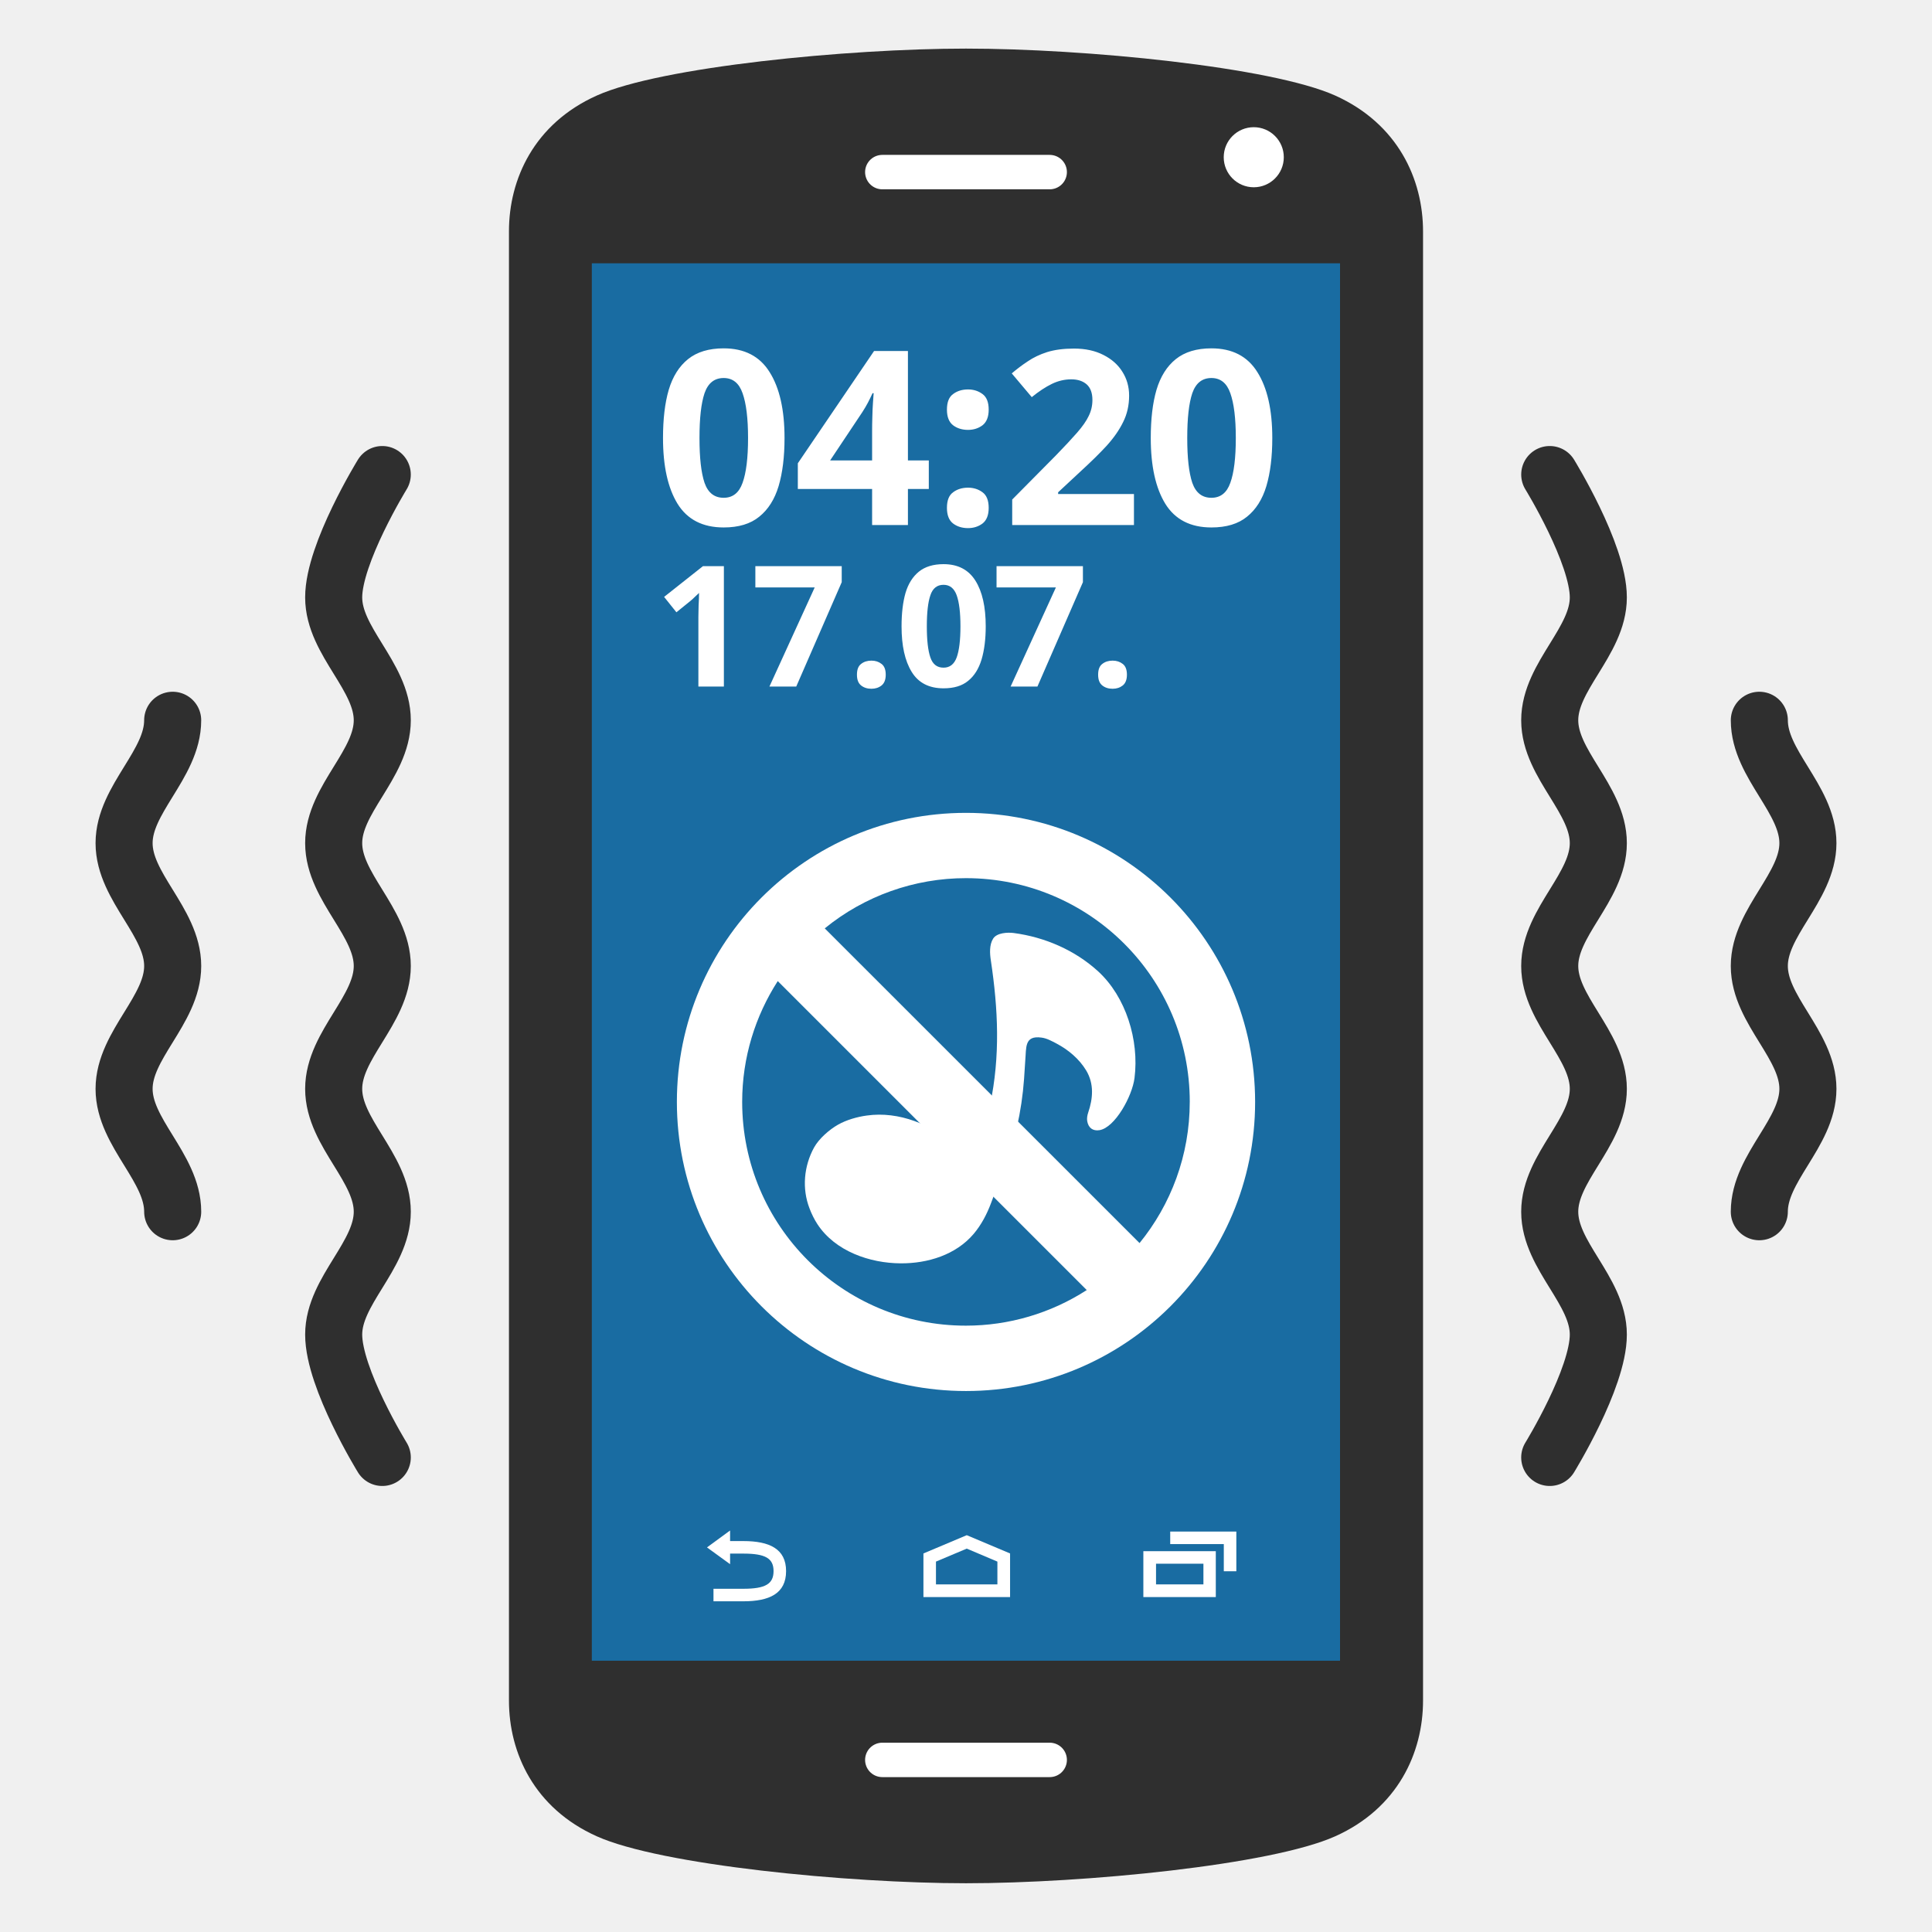
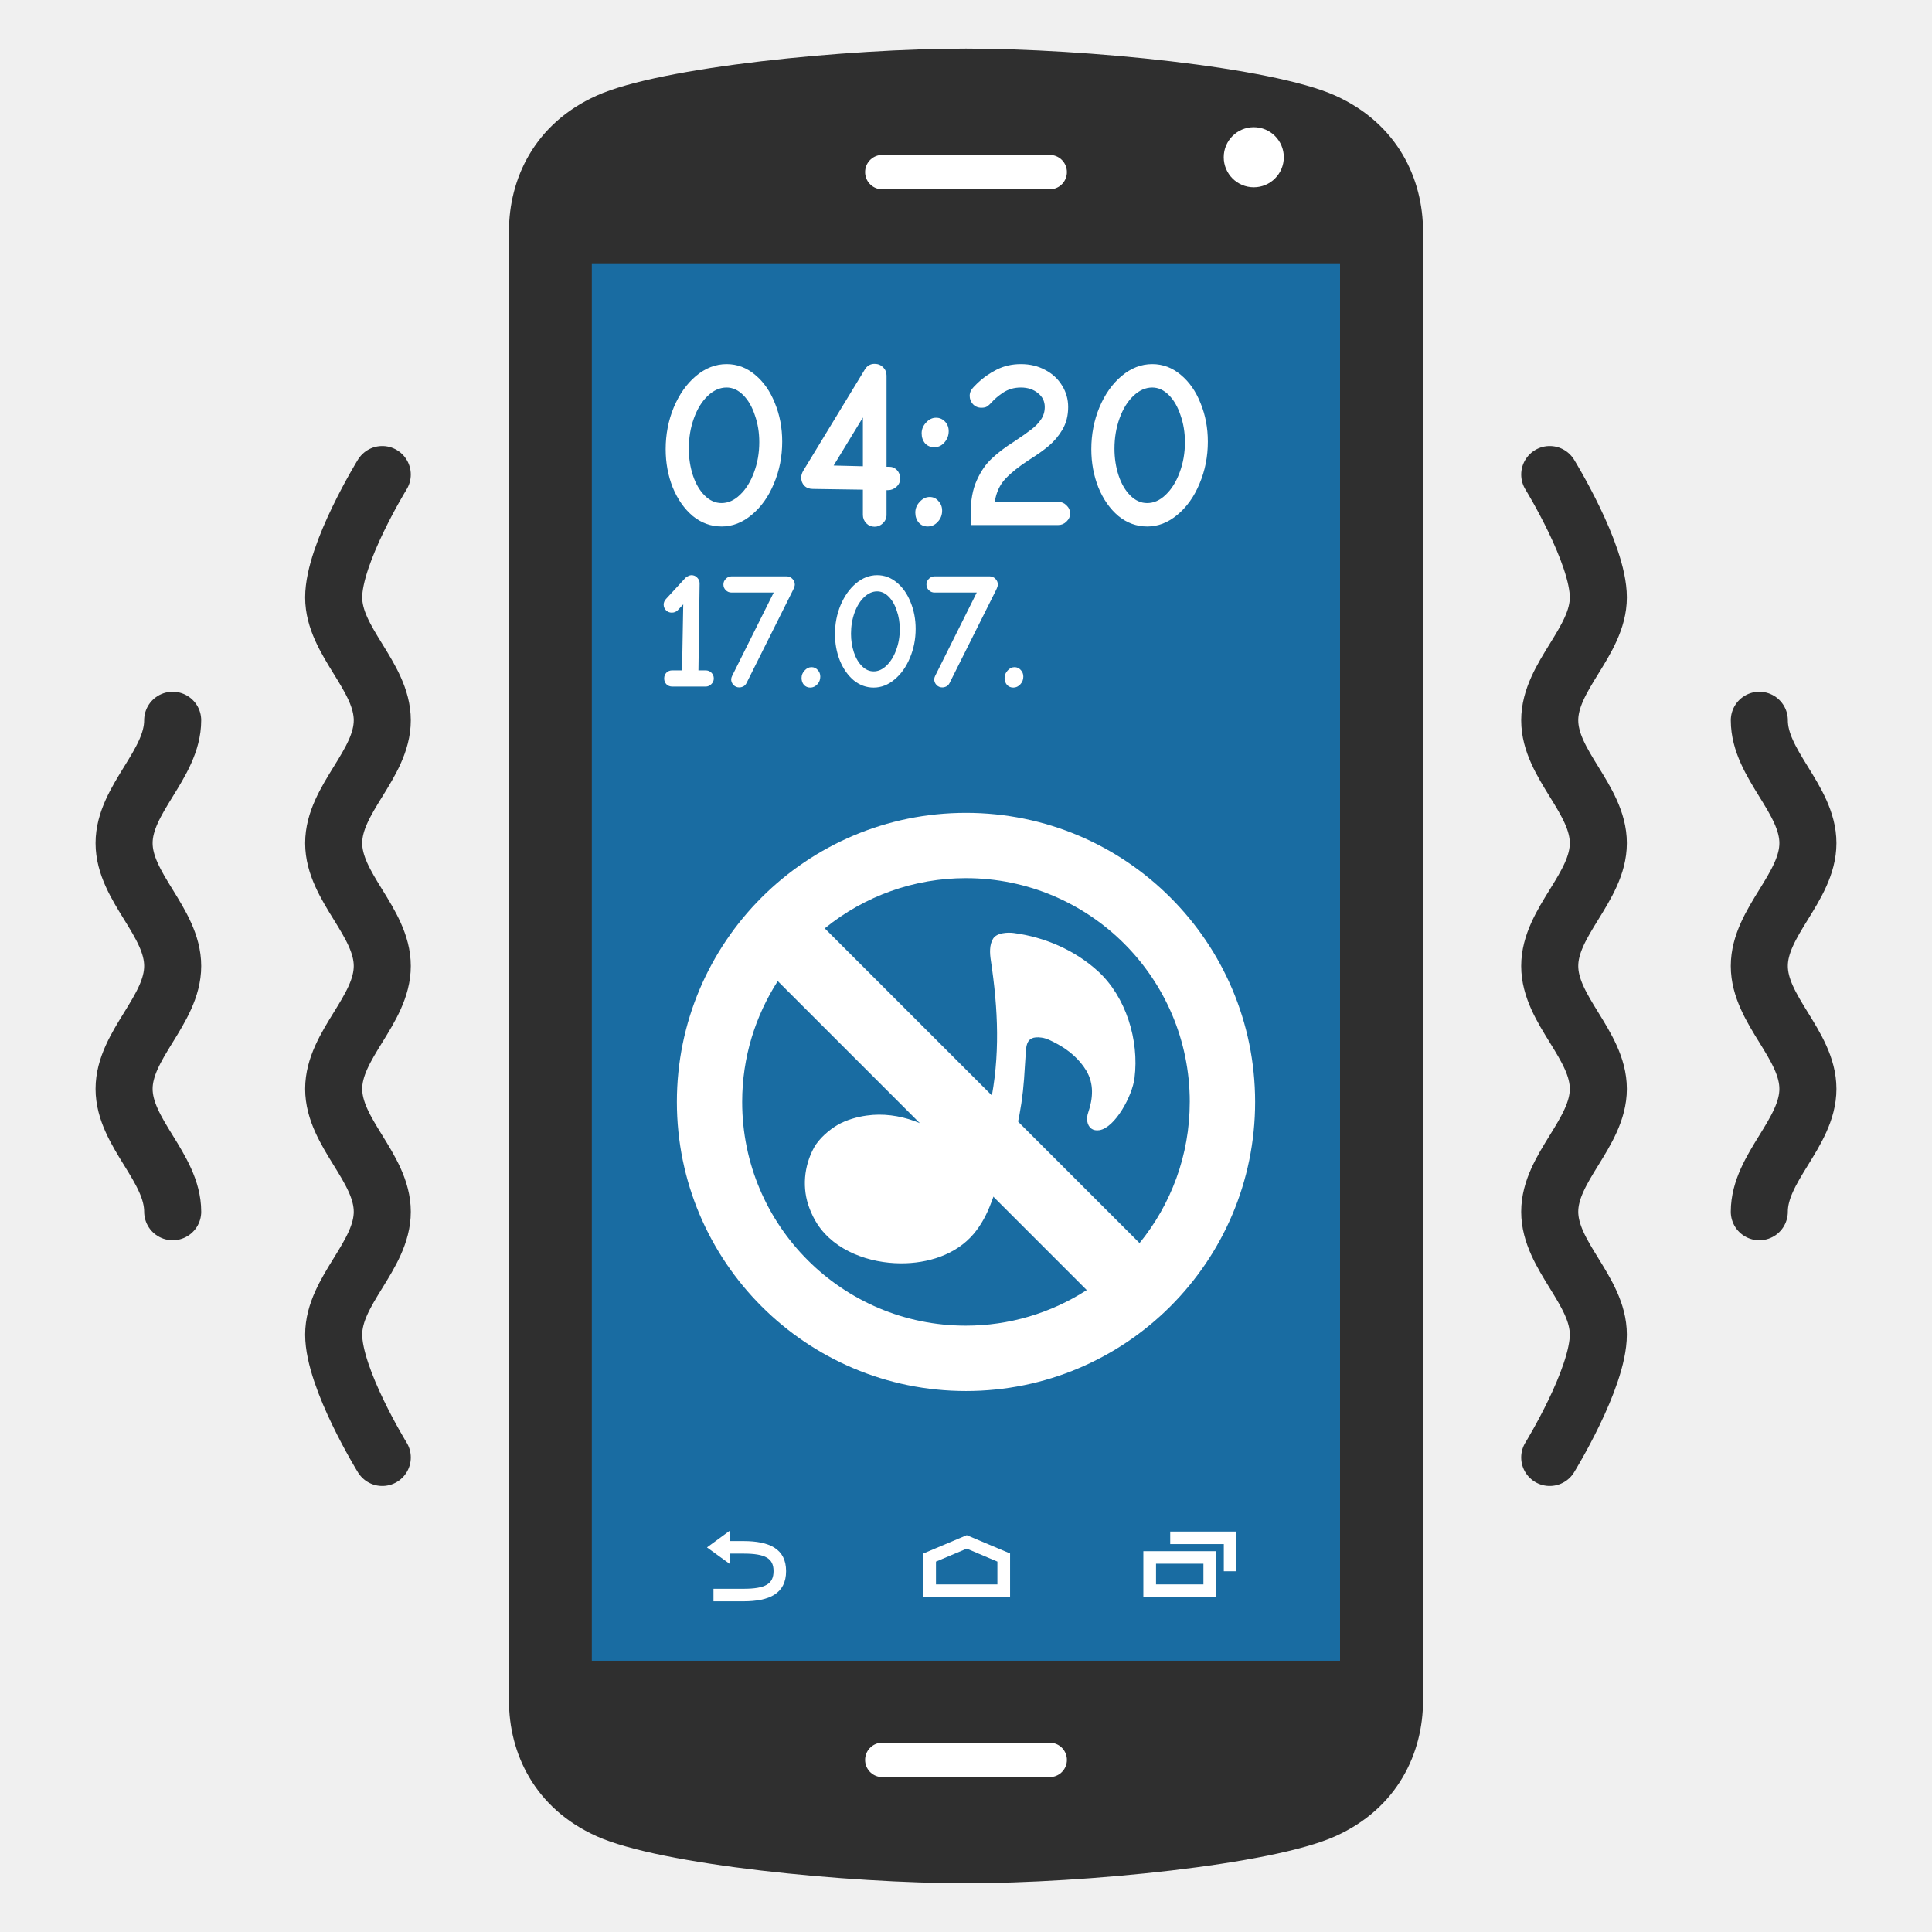
<svg xmlns="http://www.w3.org/2000/svg" width="128" height="128" style="enable-background:new 0 0 128 128;" version="1.1" id="svg31958">
  <defs id="defs31962" />
  <g id="g46812" transform="translate(-24.66909)">
    <g id="g31956" transform="translate(24.66909)">
      <g id="g31942">
        <path d="M 88.46,6.33 C 84.22,4.43 71.85,3.22 64,3.22 c -7.84,0 -20.23,1.21 -24.46,3.11 -4.15,1.86 -5.82,5.54 -5.82,8.99 v 97.35 c 0,3.46 1.67,7.13 5.82,8.99 4.23,1.9 16.62,3.11 24.46,3.11 7.85,0 20.22,-1.21 24.46,-3.11 4.15,-1.86 5.82,-5.54 5.82,-8.99 V 15.33 c 0,-3.46 -1.67,-7.13 -5.82,-9 z" style="fill:#2f2f2f;fill-opacity:1" id="path31929" />
        <circle cx="83.065" cy="10.417" r="1.99" style="fill:#ffffff" id="circle31933" />
        <linearGradient id="SVGID_1_" gradientUnits="userSpaceOnUse" x1="64" x2="64" y1="104.767" y2="22.714">
          <stop offset="0" style="stop-color:#FFFFFF" id="stop31935" />
          <stop offset="1" style="stop-color:#00A0D6" id="stop31937" />
        </linearGradient>
        <rect height="92.583" style="fill:#196ca2;stroke-width:1" width="49.57" x="39.21" y="17.444" id="rect31940" />
      </g>
      <g id="g31954">
        <path d="m 48.37,102.93 v 0.7 l -1.53,-1.11 1.53,-1.12 v 0.7 0 h 0.88 c 1.72,0 2.83,0.51 2.83,1.99 0,1.49 -1.11,2 -2.83,2 h -1.98 v -0.83 h 1.98 c 1.46,0 2,-0.32 2,-1.17 0,-0.84 -0.53,-1.16 -2,-1.16 z" style="fill:#ffffff" id="path31944" />
        <path d="m 66.91,105.81 h -5.73 v -2.89 l 2.87,-1.21 2.87,1.21 v 2.89 z m -4.9,-0.84 h 4.07 v -1.51 l -2.03,-0.86 -2.04,0.86 z" style="fill:#ffffff" id="path31946" />
        <g id="g31952">
          <path d="m 80.55,105.81 h -4.8 v -3.04 h 4.8 z m -3.96,-0.84 h 3.14 v -1.37 h -3.14 z" style="fill:#ffffff" id="path31948" />
          <polygon points="81.08,110.1 81.08,108.3 77.53,108.3 77.53,107.47 81.91,107.47 81.91,110.1 " style="fill:#ffffff" id="polygon31950" transform="translate(0,-6)" />
        </g>
      </g>
    </g>
    <g transform="matrix(0.931817,0,0,0.931817,68.01264,32.78303)" id="g32838" style="clip-rule:evenodd;fill-rule:evenodd;stroke-linecap:round;stroke-linejoin:round">
-       <text x="0" y="2.146" style="font-weight:700;font-size:17.333px;font-family:ComicNeue-Bold, 'Comic Neue';fill:#ffffff" id="text32836">04:20</text>
+       <path d="m 4.784,2.25 q -1.127,0 -2.045,-0.745 Q 1.837,0.742 1.317,-0.523 0.815,-1.788 0.815,-3.244 q 0,-1.577 0.572,-2.964 0.589,-1.404 1.577,-2.236 1.005,-0.849 2.184,-0.849 1.127,0 2.028,0.763 0.901,0.745 1.404,2.011 0.52,1.265 0.52,2.739 0,1.595 -0.589,2.981 -0.572,1.387 -1.577,2.219 -0.988,0.832 -2.149,0.832 z m 0,-1.664 q 0.711,0 1.317,-0.589 0.624,-0.589 0.988,-1.577 0.381,-1.005 0.381,-2.167 0,-1.023 -0.312,-1.907 -0.295,-0.901 -0.832,-1.439 -0.537,-0.537 -1.179,-0.537 -0.711,0 -1.335,0.589 -0.624,0.589 -0.988,1.595 -0.364,1.005 -0.364,2.167 0,1.005 0.295,1.907 0.295,0.884 0.832,1.421 0.537,0.537 1.196,0.537 z M 15.669,2.268 q -0.347,0 -0.589,-0.243 -0.243,-0.26 -0.243,-0.589 v -1.803 l -3.553,-0.052 q -0.381,0 -0.607,-0.225 -0.225,-0.225 -0.225,-0.589 0,-0.225 0.139,-0.468 l 4.385,-7.211 q 0.243,-0.399 0.693,-0.399 0.364,0 0.607,0.243 0.243,0.243 0.243,0.589 v 6.483 h 0.173 q 0.347,0 0.572,0.243 0.225,0.243 0.225,0.589 0,0.347 -0.26,0.589 -0.26,0.243 -0.607,0.243 H 16.518 V 1.436 q 0,0.329 -0.26,0.589 -0.26,0.243 -0.589,0.243 z m -0.832,-7.765 -2.08,3.415 2.08,0.052 z m 5.079,2.115 q -0.399,0 -0.659,-0.277 -0.243,-0.295 -0.243,-0.711 0,-0.433 0.312,-0.763 0.312,-0.347 0.711,-0.347 0.381,0 0.641,0.277 0.26,0.277 0.26,0.676 0,0.468 -0.312,0.815 -0.295,0.329 -0.711,0.329 z m -0.468,5.633 q -0.399,0 -0.641,-0.277 -0.243,-0.295 -0.243,-0.711 0,-0.433 0.312,-0.763 0.312,-0.347 0.711,-0.347 0.381,0 0.624,0.295 0.26,0.277 0.26,0.676 0,0.468 -0.312,0.797 -0.295,0.329 -0.711,0.329 z m 3.051,-0.919 q 0,-1.404 0.433,-2.357 0.433,-0.971 1.075,-1.56 0.641,-0.607 1.577,-1.196 0.832,-0.555 1.231,-0.867 0.416,-0.312 0.676,-0.693 0.277,-0.399 0.277,-0.901 0,-0.607 -0.485,-0.988 -0.485,-0.399 -1.213,-0.399 -0.711,0 -1.265,0.364 -0.537,0.364 -0.815,0.693 -0.173,0.191 -0.329,0.295 -0.139,0.087 -0.399,0.087 -0.364,0 -0.607,-0.26 -0.225,-0.26 -0.225,-0.589 0,-0.208 0.104,-0.399 0.121,-0.191 0.451,-0.503 0.572,-0.555 1.352,-0.953 0.78,-0.399 1.733,-0.399 0.971,0 1.733,0.416 0.763,0.399 1.196,1.109 0.433,0.693 0.433,1.525 0,0.901 -0.399,1.595 -0.399,0.676 -0.971,1.161 -0.555,0.468 -1.439,1.023 -1.04,0.676 -1.647,1.317 -0.607,0.641 -0.763,1.647 h 4.524 q 0.329,0 0.572,0.243 0.26,0.243 0.26,0.589 0,0.329 -0.26,0.572 -0.243,0.243 -0.572,0.243 h -6.24 z m 12.549,0.919 q -1.127,0 -2.045,-0.745 Q 32.101,0.742 31.581,-0.523 31.078,-1.788 31.078,-3.244 q 0,-1.577 0.572,-2.964 0.589,-1.404 1.577,-2.236 1.005,-0.849 2.184,-0.849 1.127,0 2.028,0.763 0.901,0.745 1.404,2.011 0.52,1.265 0.52,2.739 0,1.595 -0.589,2.981 -0.572,1.387 -1.577,2.219 -0.988,0.832 -2.149,0.832 z m 0,-1.664 q 0.711,0 1.317,-0.589 0.624,-0.589 0.988,-1.577 0.381,-1.005 0.381,-2.167 0,-1.023 -0.312,-1.907 -0.295,-0.901 -0.832,-1.439 -0.537,-0.537 -1.179,-0.537 -0.711,0 -1.335,0.589 -0.624,0.589 -0.988,1.595 -0.364,1.005 -0.364,2.167 0,1.005 0.295,1.907 0.295,0.884 0.832,1.421 0.537,0.537 1.196,0.537 z" id="text32836" style="font-weight:700;font-size:17.333px;font-family:ComicNeue-Bold, 'Comic Neue';fill:#ffffff" aria-label="04:20" />
    </g>
    <g transform="matrix(0.931817,0,0,0.931817,68.01264,45.48653)" id="g32842" style="clip-rule:evenodd;fill-rule:evenodd;stroke-linecap:round;stroke-linejoin:round">
-       <text x="0" y="-7.3177375e-10" style="font-weight:700;font-size:12px;font-family:ComicNeue-Bold, 'Comic Neue';fill:#ffffff" id="text32840">17.07.</text>
+       <path d="M 1.284,0 Q 1.032,0 0.864,-0.168 0.708,-0.336 0.708,-0.576 q 0,-0.24 0.156,-0.408 0.168,-0.168 0.42,-0.168 H 1.98 l 0.084,-4.692 -0.396,0.42 q -0.168,0.168 -0.42,0.168 -0.24,0 -0.408,-0.168 -0.168,-0.168 -0.168,-0.408 0,-0.204 0.156,-0.384 L 2.232,-7.74 q 0.072,-0.072 0.192,-0.12 0.12,-0.06 0.216,-0.06 0.264,0 0.42,0.18 0.168,0.168 0.168,0.396 l -0.084,6.192 h 0.492 q 0.276,0 0.432,0.168 0.168,0.168 0.168,0.408 0,0.24 -0.18,0.408 Q 3.888,0 3.66,0 Z m 4.764,0.06 q -0.24,0 -0.408,-0.168 -0.168,-0.18 -0.168,-0.408 0,-0.108 0.072,-0.252 l 2.952,-5.916 h -3 q -0.24,0 -0.408,-0.168 -0.168,-0.168 -0.168,-0.408 0,-0.228 0.168,-0.396 0.168,-0.18 0.408,-0.18 h 3.924 q 0.24,0 0.408,0.18 0.168,0.168 0.168,0.408 0,0.132 -0.144,0.42 l -3.288,6.576 q -0.084,0.168 -0.228,0.24 -0.144,0.072 -0.288,0.072 z m 5.052,0.012 q -0.276,0 -0.456,-0.192 -0.168,-0.204 -0.168,-0.492 0,-0.3 0.216,-0.528 0.216,-0.24 0.492,-0.24 0.264,0 0.444,0.204 0.18,0.192 0.18,0.468 0,0.324 -0.216,0.552 -0.216,0.228 -0.492,0.228 z m 4.5,0 q -0.78,0 -1.416,-0.516 -0.624,-0.528 -0.984,-1.404 -0.348,-0.876 -0.348,-1.884 0,-1.092 0.396,-2.052 0.408,-0.972 1.092,-1.548 0.696,-0.588 1.512,-0.588 0.78,0 1.404,0.528 0.624,0.516 0.972,1.392 0.36,0.876 0.36,1.896 0,1.104 -0.408,2.064 -0.396,0.96 -1.092,1.536 -0.684,0.576 -1.488,0.576 z m 0,-1.152 q 0.492,0 0.912,-0.408 0.432,-0.408 0.684,-1.092 0.264,-0.696 0.264,-1.5 0,-0.708 -0.216,-1.32 -0.204,-0.624 -0.576,-0.996 -0.372,-0.372 -0.816,-0.372 -0.492,0 -0.924,0.408 -0.432,0.408 -0.684,1.104 -0.252,0.696 -0.252,1.5 0,0.696 0.204,1.32 0.204,0.612 0.576,0.984 0.372,0.372 0.828,0.372 z m 4.884,1.14 q -0.24,0 -0.408,-0.168 -0.168,-0.18 -0.168,-0.408 0,-0.108 0.072,-0.252 l 2.952,-5.916 h -3 q -0.24,0 -0.408,-0.168 -0.168,-0.168 -0.168,-0.408 0,-0.228 0.168,-0.396 0.168,-0.18 0.408,-0.18 h 3.924 q 0.24,0 0.408,0.18 0.168,0.168 0.168,0.408 0,0.132 -0.144,0.42 l -3.288,6.576 q -0.084,0.168 -0.228,0.24 -0.144,0.072 -0.288,0.072 z m 5.052,0.012 q -0.276,0 -0.456,-0.192 -0.168,-0.204 -0.168,-0.492 0,-0.3 0.216,-0.528 0.216,-0.24 0.492,-0.24 0.264,0 0.444,0.204 0.18,0.192 0.18,0.468 0,0.324 -0.216,0.552 -0.216,0.228 -0.492,0.228 z" id="text32840" style="font-weight:700;font-size:12px;font-family:ComicNeue-Bold, 'Comic Neue';fill:#ffffff" aria-label="17.07." />
    </g>
    <path d="M 83.124,116.598 H 94.214 M 83.124,11.402 h 11.09" style="clip-rule:evenodd;fill:none;fill-rule:evenodd;stroke:#ffffff;stroke-width:2.28;stroke-linecap:round;stroke-linejoin:round;stroke-dasharray:none;stroke-opacity:1" id="path32834" />
  </g>
  <g id="g49952" style="clip-rule:evenodd;fill-rule:evenodd;stroke:#2f2f2f;stroke-linecap:round;stroke-linejoin:round;stroke-opacity:1">
    <path d="m 25.326,31.44 c 0,0 -3.219,5.223 -3.219,8.14 0,2.918 3.22,5.223 3.22,8.14 0,2.918 -3.22,5.222 -3.22,8.14 0,2.918 3.22,5.222 3.22,8.14 0,2.918 -3.22,5.222 -3.22,8.14 0,2.918 3.22,5.222 3.22,8.14 0,2.917 -3.22,5.222 -3.22,8.14 0,2.917 3.22,8.14 3.22,8.14 M 11.44,47.72 c 0,2.918 -3.219,5.222 -3.219,8.14 0,2.918 3.22,5.222 3.22,8.14 0,2.918 -3.22,5.222 -3.22,8.14 0,2.918 3.22,5.222 3.22,8.14" style="fill:none;stroke:#2f2f2f;stroke-width:3.78px;stroke-opacity:1" id="path49950" />
  </g>
  <g id="g49956" style="clip-rule:evenodd;fill-rule:evenodd;stroke:#2f2f2f;stroke-linecap:round;stroke-linejoin:round;stroke-opacity:1">
    <path d="m 102.674,31.44 c 0,0 3.219,5.223 3.219,8.14 0,2.918 -3.22,5.223 -3.22,8.14 0,2.918 3.22,5.222 3.22,8.14 0,2.918 -3.22,5.222 -3.22,8.14 0,2.918 3.22,5.222 3.22,8.14 0,2.918 -3.22,5.222 -3.22,8.14 0,2.917 3.22,5.222 3.22,8.14 0,2.917 -3.22,8.14 -3.22,8.14 M 116.56,47.72 c 0,2.918 3.219,5.222 3.219,8.14 0,2.918 -3.22,5.222 -3.22,8.14 0,2.918 3.22,5.222 3.22,8.14 0,2.918 -3.22,5.222 -3.22,8.14" style="fill:none;stroke:#2f2f2f;stroke-width:3.78px;stroke-opacity:1" id="path49954" />
  </g>
  <g id="g49967" style="clip-rule:evenodd;fill-rule:evenodd;stroke-linecap:round;stroke-linejoin:round" transform="translate(0,-6)">
    <path d="m 64,59.854 c -10.58,0 -19.155,8.576 -19.155,19.15 0,10.58 8.576,19.155 19.155,19.155 10.574,0 19.155,-8.575 19.155,-19.155 C 83.15,68.424 74.575,59.854 64,59.854 Z m 14.824,19.15 c 0,3.549 -1.251,6.804 -3.326,9.353 L 54.642,67.507 c 2.64,-2.154 5.946,-3.329 9.353,-3.327 8.192,0 14.83,6.632 14.83,14.824 z m -29.653,0 c 0,-2.953 0.873,-5.693 2.357,-8.005 L 72,91.47 c -2.385,1.54 -5.166,2.359 -8.005,2.358 -8.187,0.005 -14.824,-6.633 -14.824,-14.825 z" style="fill:#ffffff;fill-rule:nonzero" id="path49962" />
    <g transform="matrix(0.50475,0,0,0.50475,18.931,46.7)" id="g49965">
      <path id="e" d="m 106.64,46.87 c -3.05,-2.79 -7.01,-4.5 -11.1,-5.04 -0.78,-0.1 -2.2,-0.04 -2.69,0.74 -0.51,0.82 -0.44,1.95 -0.3,2.85 0.96,6.4 1.25,12.57 -0.1,18.96 -0.22,1.08 -0.44,2.16 -0.78,3.21 -0.31,0.94 -0.78,2.36 -1.67,2.92 -0.75,0.46 -1.54,-0.21 -2.07,-0.69 -3.06,-2.84 -7.44,-4.63 -11.67,-4.03 -1.25,0.17 -2.66,0.57 -3.77,1.2 -1.14,0.65 -2.49,1.82 -3.14,2.99 -1.34,2.44 -1.61,5.39 -0.6,8 0.27,0.72 0.63,1.45 1.05,2.09 2.33,3.53 6.85,5.1 10.92,5.12 3.53,0.02 7.23,-1.1 9.58,-3.87 1.01,-1.2 1.74,-2.6 2.28,-4.05 0.62,-1.67 1.25,-3.33 1.9,-4.98 0.64,-1.6 1.1,-3.28 1.49,-4.96 0.471,-2.087 0.785,-4.206 0.94,-6.34 0.07,-0.81 0.09,-1.63 0.16,-2.44 0.15,-1.67 -0.14,-3.31 2.14,-2.99 0.7,0.09 1.37,0.47 1.98,0.79 1.55,0.82 2.97,2.02 3.88,3.53 1.05,1.76 0.89,3.67 0.25,5.55 -0.11,0.32 -0.18,0.75 -0.12,1.09 0.15,0.88 0.73,1.33 1.61,1.19 2.03,-0.33 4.3,-4.45 4.6,-6.85 0.63,-4.98 -1.14,-10.66 -4.77,-13.99 z" style="fill:#ffffff;fill-rule:nonzero" />
    </g>
  </g>
</svg>
